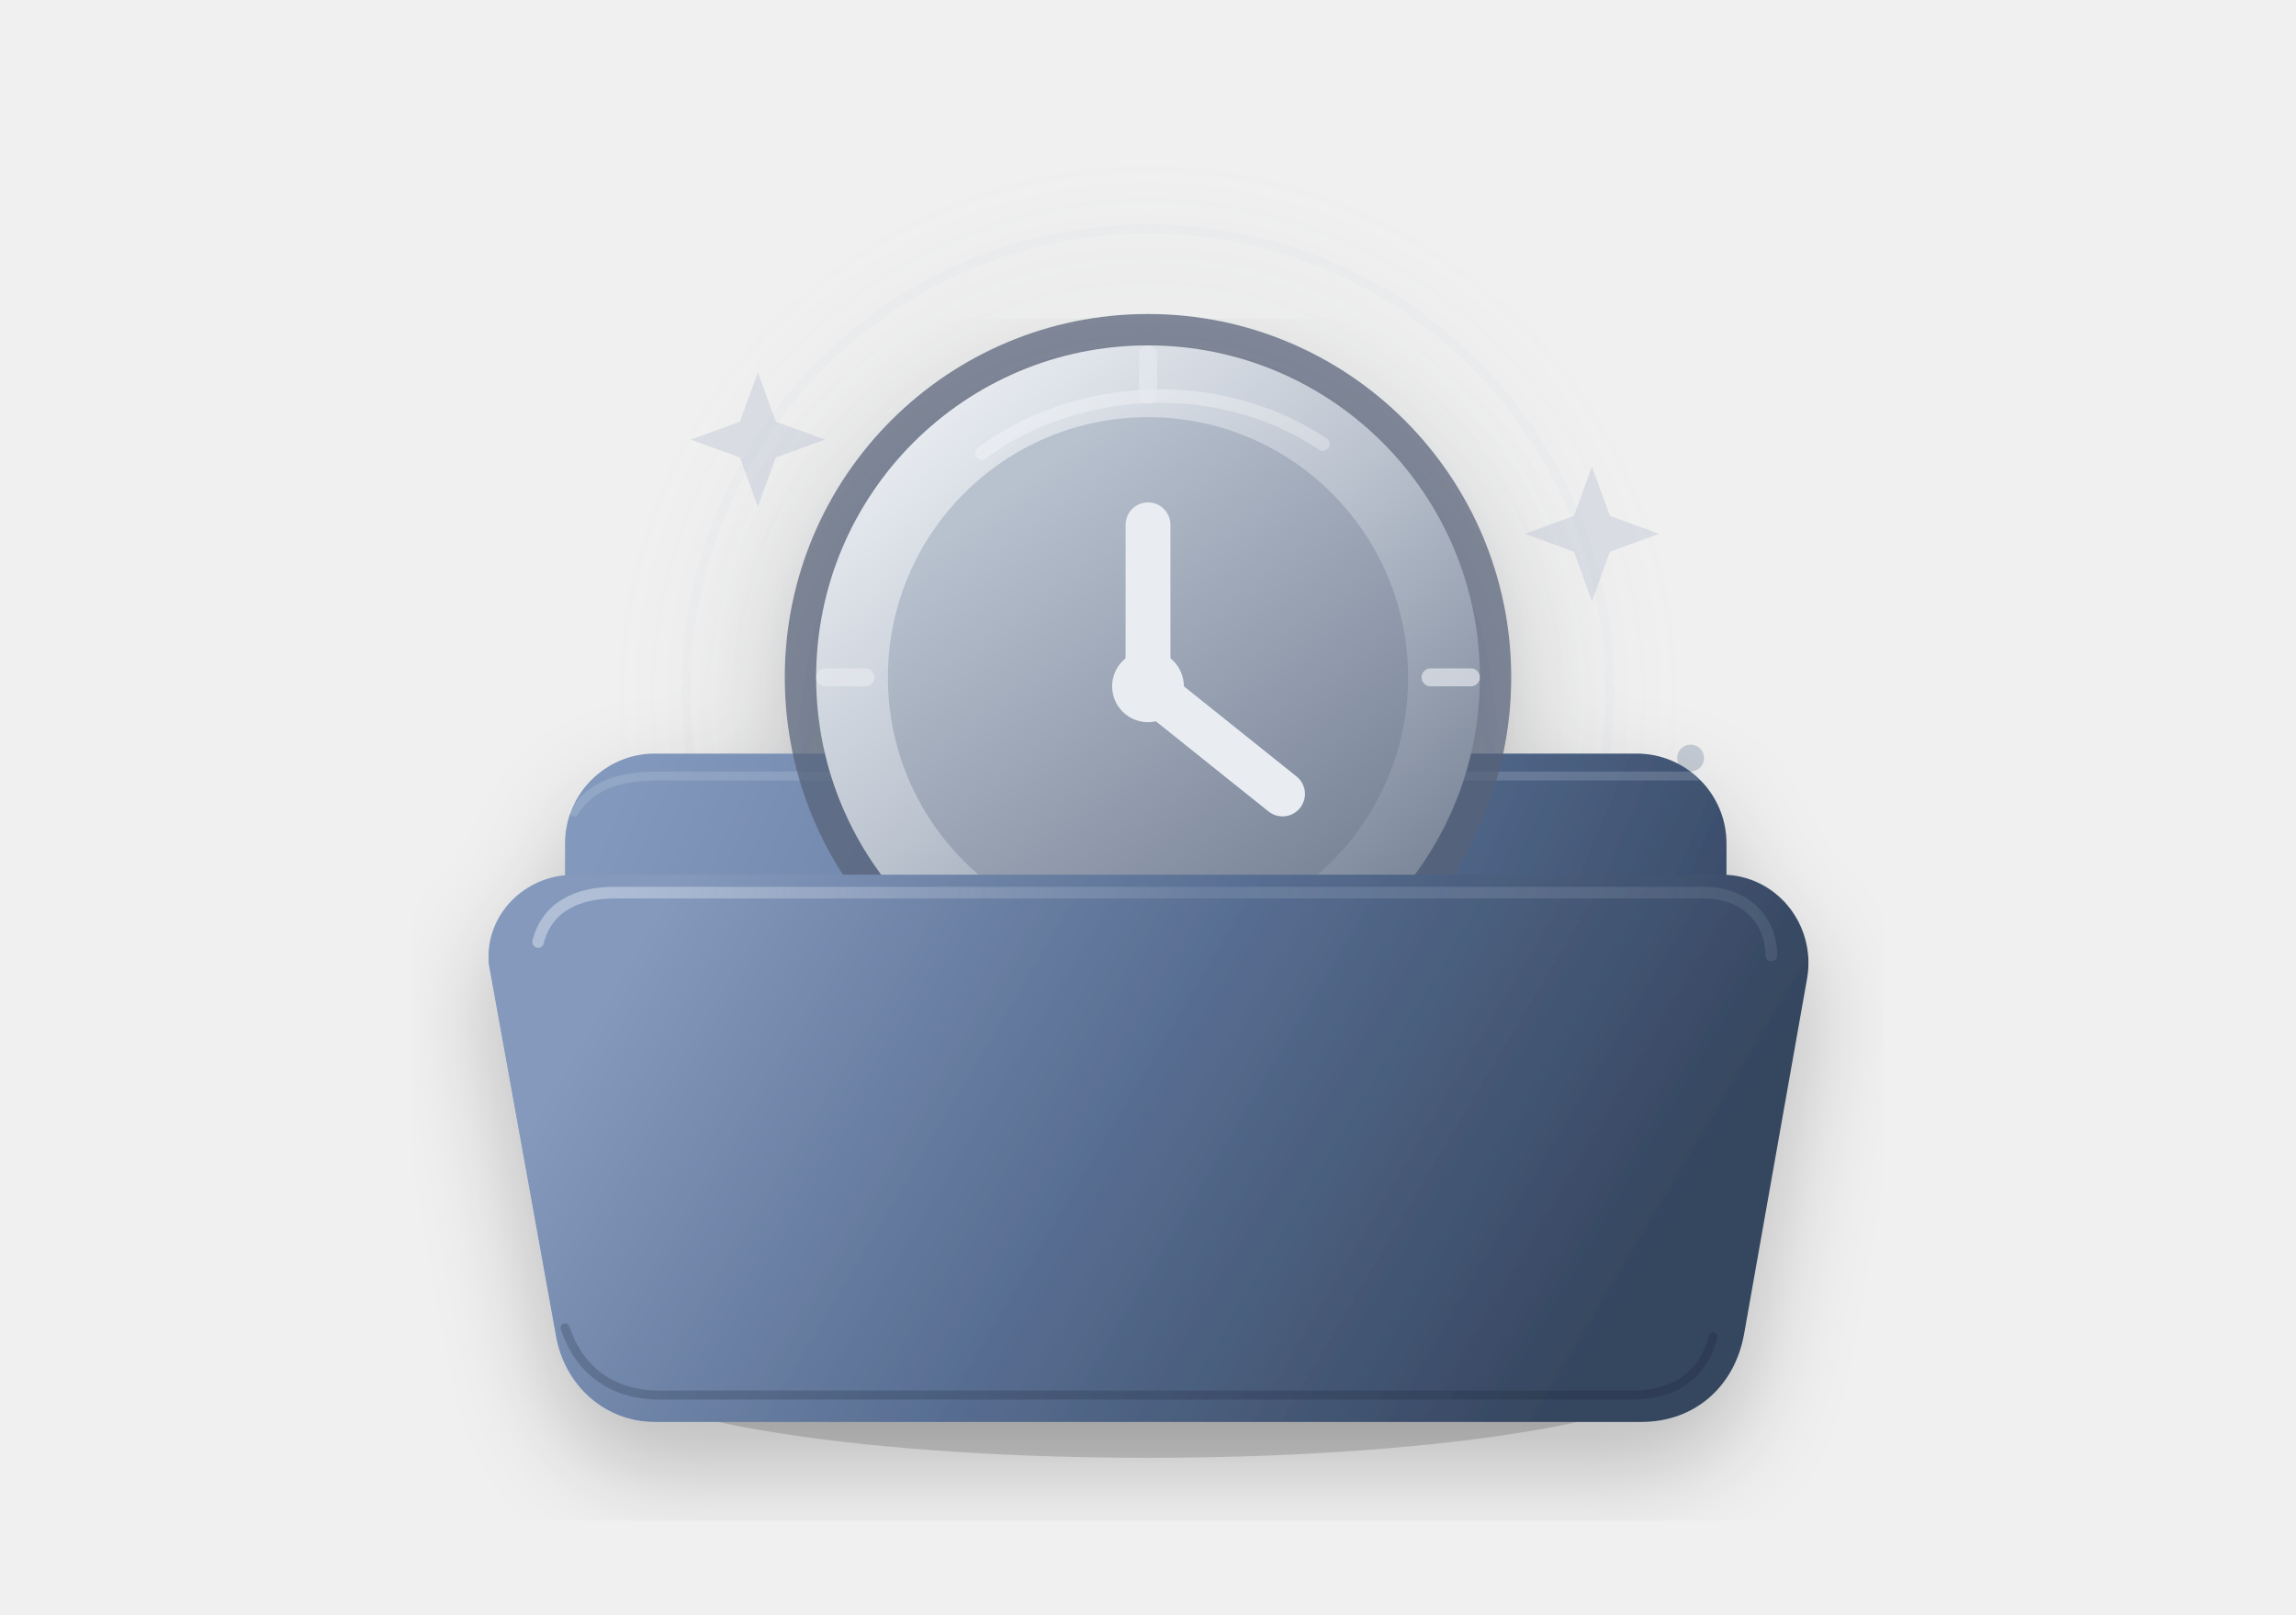
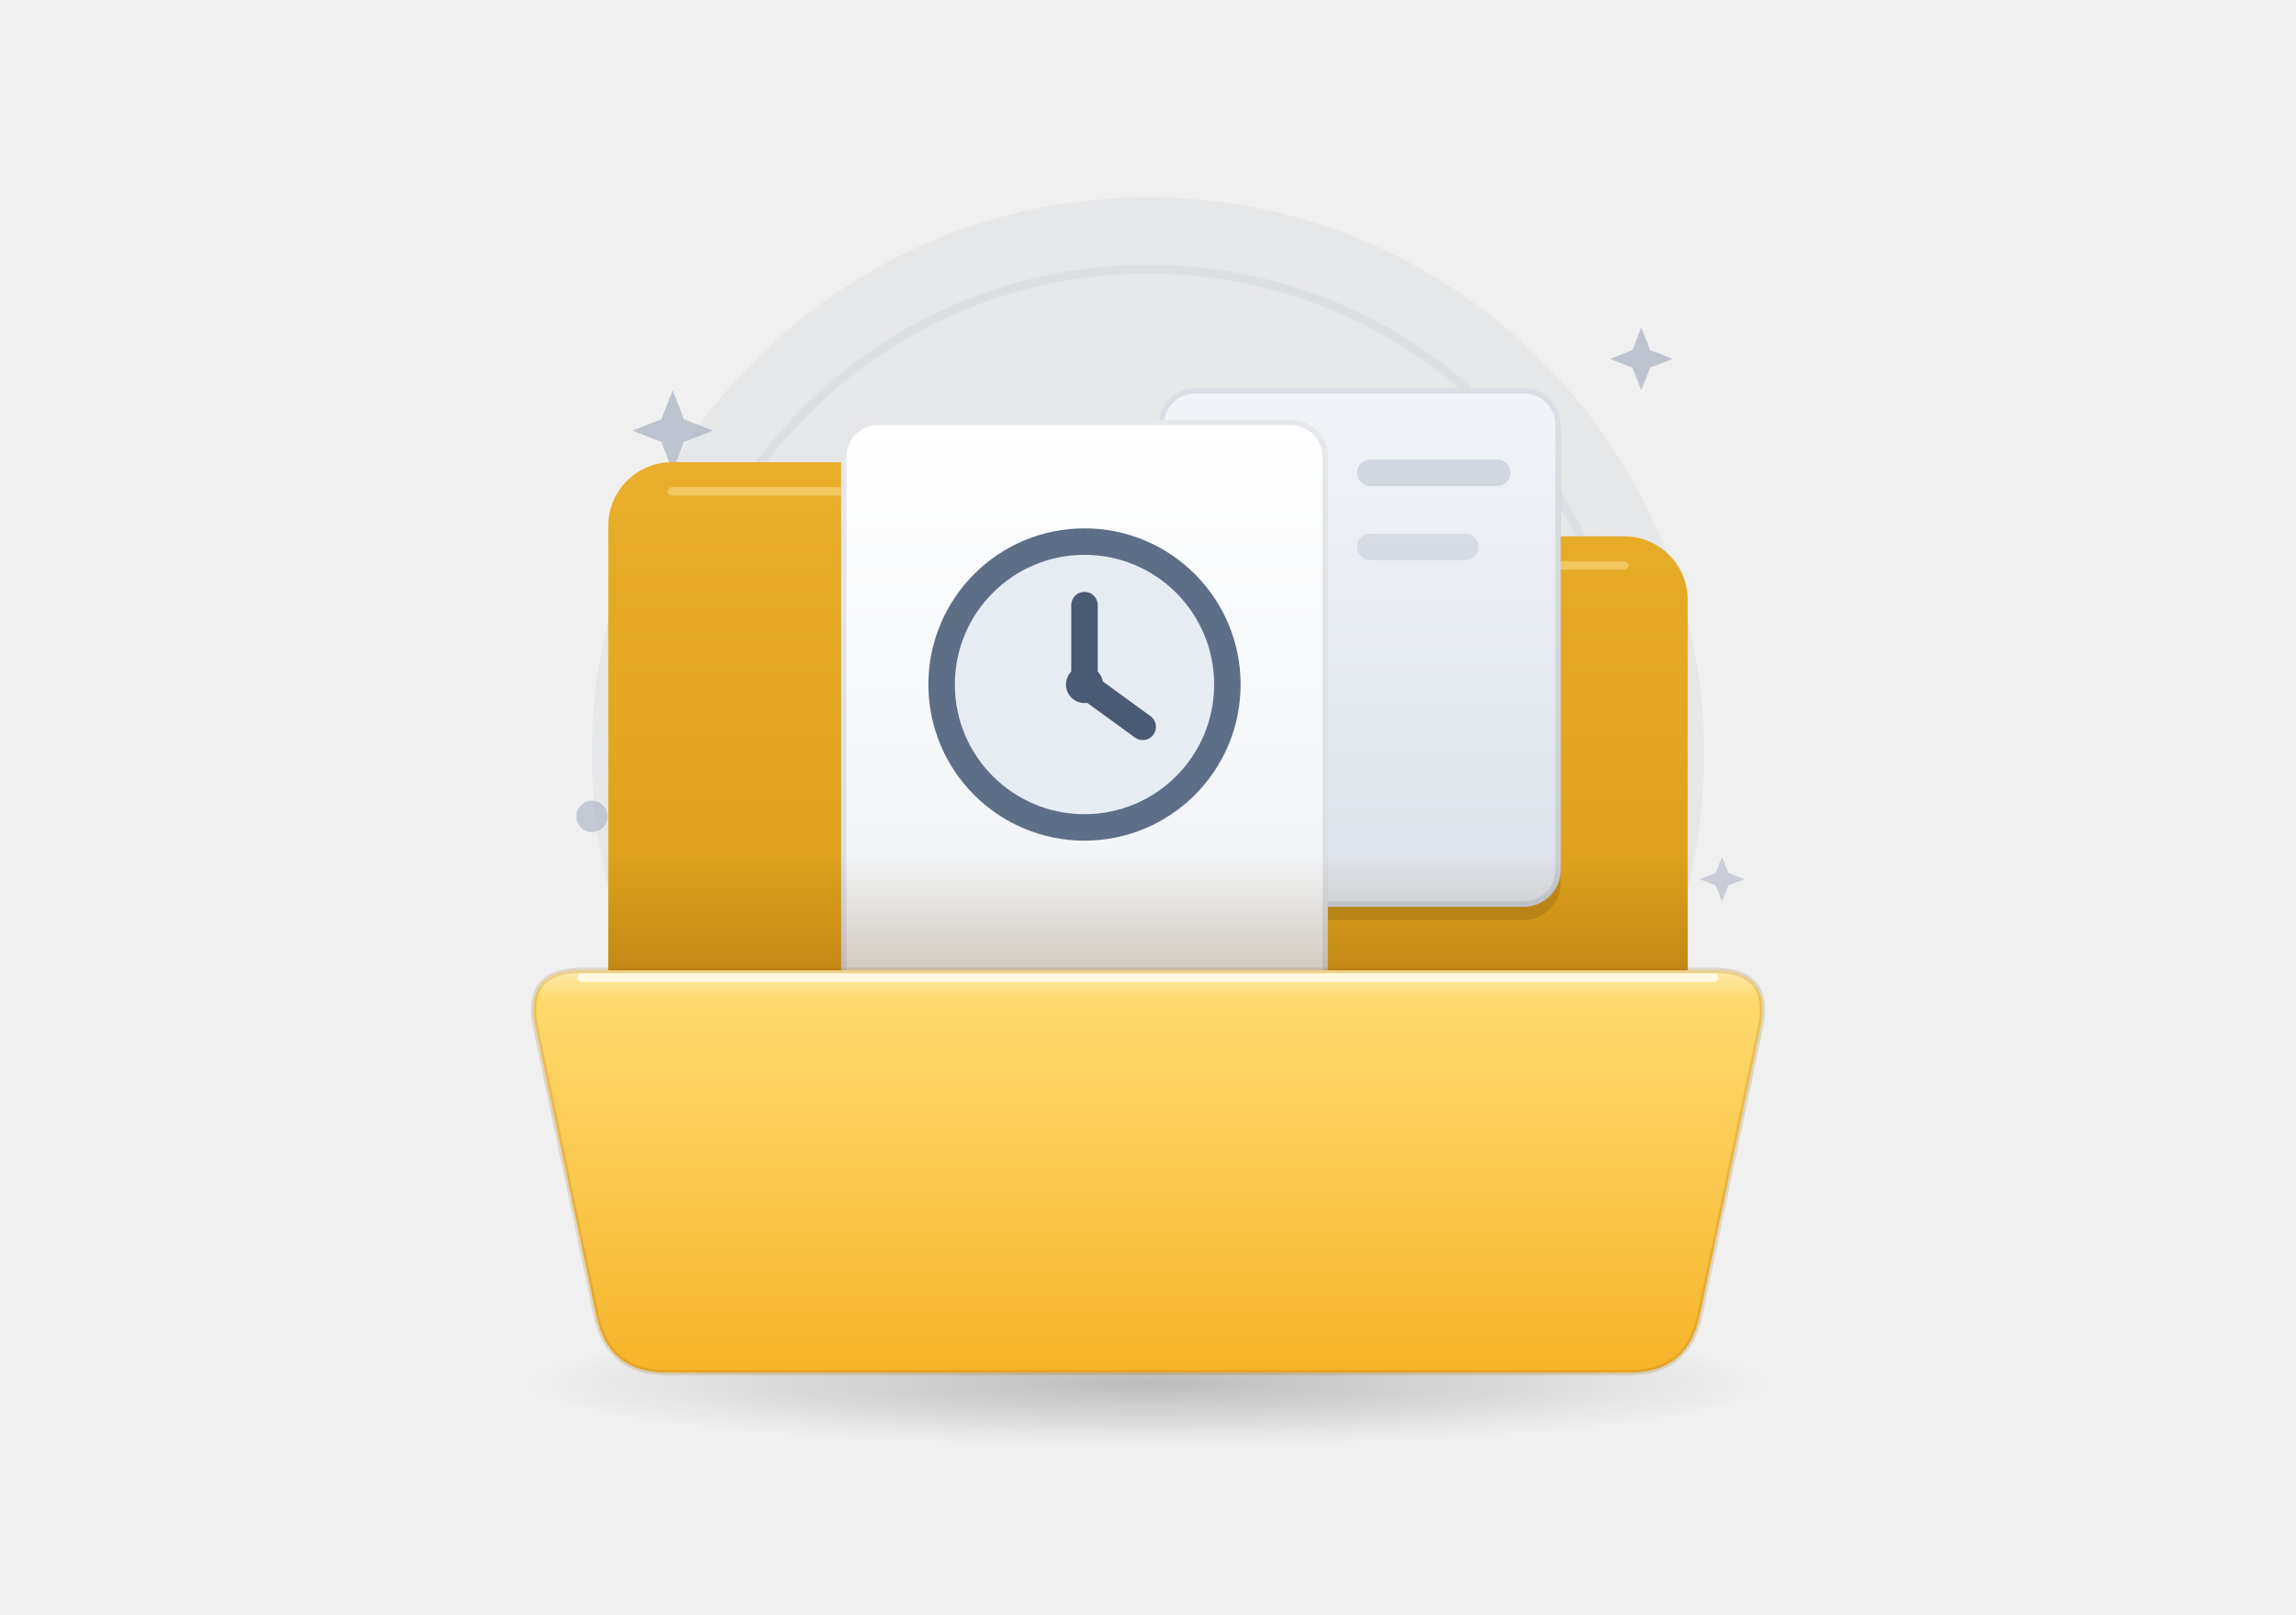
<svg xmlns="http://www.w3.org/2000/svg" width="512" height="360" viewBox="0 0 512 360" fill="none">
  <defs>
-     <radialGradient id="ambient" cx="0" cy="0" r="1" gradientTransform="translate(256 155) rotate(90) scale(120)" gradientUnits="userSpaceOnUse">
-       <stop stop-color="#AAB4C6" stop-opacity="0.13" />
-       <stop offset="1" stop-color="#7D899F" stop-opacity="0" />
+     <linearGradient id="folderBack" x1="0" y1="50" x2="0" y2="214" gradientUnits="userSpaceOnUse">
+       <stop stop-color="#E9AE2B" />
+       <stop offset="1" stop-color="#D2930F" />
+     </linearGradient>
+     <linearGradient id="folderFront" x1="0" y1="146" x2="0" y2="222" gradientUnits="userSpaceOnUse">
+       <stop stop-color="#FFEBB0" />
+       <stop offset="0.07" stop-color="#FFDA6E" />
+       <stop offset="1" stop-color="#F6B42A" />
+     </linearGradient>
+     <linearGradient id="pocketShade" x1="0" y1="124" x2="0" y2="146" gradientUnits="userSpaceOnUse">
+       <stop stop-color="#6E3C00" stop-opacity="0" />
+       <stop offset="1" stop-color="#6E3C00" stop-opacity="0.22" />
+     </linearGradient>
+     <radialGradient id="ground" cx="0" cy="0" r="1" gradientUnits="userSpaceOnUse" gradientTransform="translate(128 224) scale(118 12)">
+       <stop stop-color="#000000" stop-opacity="0.22" />
+       <stop offset="1" stop-color="#000000" stop-opacity="0" />
    </radialGradient>
-     <linearGradient id="folderBack" x1="139" y1="174" x2="369" y2="273" gradientUnits="userSpaceOnUse">
-       <stop stop-color="#8298BC" />
-       <stop offset="0.52" stop-color="#60779D" />
-       <stop offset="1" stop-color="#354763" />
+     <linearGradient id="paper" x1="0" y1="0" x2="0" y2="1">
+       <stop stop-color="#FFFFFF" />
+       <stop offset="1" stop-color="#EEF1F5" />
    </linearGradient>
-     <linearGradient id="folderFront" x1="145" y1="205" x2="343" y2="323" gradientUnits="userSpaceOnUse">
-       <stop stop-color="#8499BC" />
-       <stop offset="0.48" stop-color="#586E92" />
-       <stop offset="1" stop-color="#35465F" />
+     <linearGradient id="paperRear" x1="0" y1="0" x2="0" y2="1">
+       <stop stop-color="#F1F4F8" />
+       <stop offset="1" stop-color="#DCE2EA" />
    </linearGradient>
-     <linearGradient id="folderEdge" x1="133" y1="205" x2="374" y2="231" gradientUnits="userSpaceOnUse">
-       <stop stop-color="#D3DCEB" stop-opacity="0.55" />
-       <stop offset="0.55" stop-color="#9CAAC1" stop-opacity="0.24" />
-       <stop offset="1" stop-color="#E0E6EF" stop-opacity="0.1" />
-     </linearGradient>
-     <linearGradient id="clockFace" x1="199" y1="86" x2="310" y2="220" gradientUnits="userSpaceOnUse">
-       <stop stop-color="#EEF1F5" />
-       <stop offset="0.46" stop-color="#BBC3CF" />
-       <stop offset="1" stop-color="#707C90" />
-     </linearGradient>
-     <linearGradient id="clockInner" x1="221" y1="112" x2="291" y2="205" gradientUnits="userSpaceOnUse">
-       <stop stop-color="#B8C1CE" />
-       <stop offset="1" stop-color="#788397" />
-     </linearGradient>
-     <filter id="shadow" x="92" y="61" width="328" height="278" filterUnits="userSpaceOnUse" color-interpolation-filters="sRGB">
-       <feDropShadow dx="0" dy="10" stdDeviation="11" flood-color="#05070B" flood-opacity="0.22" />
-     </filter>
  </defs>
-   <ellipse cx="256" cy="304" rx="122" ry="21" fill="#080A0F" fill-opacity="0.16" />
-   <circle cx="256" cy="154" r="118" fill="url(#ambient)" />
-   <circle cx="256" cy="154" r="103" stroke="#B5BECE" stroke-opacity="0.055" stroke-width="2" />
-   <g opacity="0.52">
-     <path d="M169 83L173 94L184 98L173 102L169 113L165 102L154 98L165 94L169 83Z" fill="#C5CCD8" />
-     <path d="M355 104L359 115L370 119L359 123L355 134L351 123L340 119L351 115L355 104Z" fill="#C5CCD8" />
-     <circle cx="144" cy="177" r="4" fill="#9EA9BA" />
-     <circle cx="377" cy="169" r="3" fill="#9EA9BA" />
-   </g>
-   <g filter="url(#shadow)">
-     <path d="M126 222V188C126 177 135 168 146 168H188L203 153C207 149 212 147 218 147H260C267 147 273 151 277 157L285 168H365C376 168 385 177 385 188V222H126Z" fill="url(#folderBack)" />
-     <path d="M128 181C132 175 138 173 147 173H192L207 158C211 154 216 153 221 153H258C264 153 269 156 272 161L280 173H379" stroke="#D6DEEB" stroke-opacity="0.2" stroke-width="2" stroke-linecap="round" />
-     <g id="clock">
-       <circle cx="256" cy="151" r="81" fill="#566277" fill-opacity="0.72" />
-       <circle cx="256" cy="151" r="74" fill="url(#clockFace)" />
-       <circle cx="256" cy="151" r="58" fill="url(#clockInner)" />
-       <path d="M219 101C239 86 271 83 295 99" stroke="#FFFFFF" stroke-opacity="0.3" stroke-width="3" stroke-linecap="round" />
-       <path d="M256 117V153L286 177" stroke="#E9EDF2" stroke-width="10" stroke-linecap="round" stroke-linejoin="round" />
-       <circle cx="256" cy="153" r="8" fill="#E9EDF2" />
-       <path d="M256 79V88M328 151H319M256 223V214M184 151H193" stroke="#E6EAF0" stroke-opacity="0.68" stroke-width="4" stroke-linecap="round" />
-     </g>
-     <path d="M109 215C108 204 117 195 128 195H384C396 195 405 206 403 218L389 297C387 309 378 317 366 317H146C135 317 126 309 124 298L109 215Z" fill="url(#folderFront)" />
-     <path d="M120 210C122 202 129 199 137 199H380C389 199 395 205 395 213" stroke="url(#folderEdge)" stroke-width="2.6" stroke-linecap="round" />
-     <path d="M126 296C129 305 136 311 147 311H364C374 311 380 306 382 298" stroke="#172033" stroke-opacity="0.22" stroke-width="2" stroke-linecap="round" />
+   <circle cx="256" cy="168" r="124" fill="#8A96A8" fill-opacity="0.09" />
+   <circle cx="256" cy="168" r="108" stroke="#8A96A8" stroke-opacity="0.10" stroke-width="2" />
+   <path d="M150 87L152.52 93.48L159 96L152.52 98.52L150 105L147.48 98.52L141 96L147.48 93.48Z" fill="#A7B1C2" fill-opacity="0.7" />
+   <path d="M366 73L367.96 78.04L373 80L367.96 81.96L366 87L364.04 81.96L359 80L364.04 78.04Z" fill="#A7B1C2" fill-opacity="0.7" />
+   <path d="M384 191L385.4 194.6L389 196L385.4 197.4L384 201L382.6 197.4L379 196L382.6 194.6Z" fill="#A7B1C2" fill-opacity="0.55" />
+   <circle cx="132" cy="182" r="3.5" fill="#A7B1C2" fill-opacity="0.6" />
+   <circle cx="356" cy="122" r="2.5" fill="#A7B1C2" fill-opacity="0.6" />
+   <g transform="translate(104.96 44.04) scale(1.18)">
+     <ellipse cx="128" cy="224" rx="118" ry="12" fill="url(#ground)" />
+     <path d="M26 62C26 55.4 31.4 50 38 50H92C96 50 99 51.4 102 54L114 64H218C224.6 64 230 69.4 230 76V214H26Z" fill="url(#folderBack)" />
+     <path d="M38 55.5H91.5C94.5 55.5 96.8 56.5 99 58.5L112 69.5H218" stroke="#FFE7A3" stroke-opacity="0.45" stroke-width="1.6" stroke-linecap="round" />
+     <rect x="130" y="38.5" width="76" height="98" rx="7" fill="#3A2400" fill-opacity="0.16" />
+     <rect x="130" y="36" width="76" height="98" rx="7" fill="url(#paperRear)" />
+     <rect x="130.5" y="36.5" width="75" height="97" rx="6.5" stroke="#30405A" stroke-opacity="0.12" />
+     <path d="M170 52H194" stroke="#5E6E87" stroke-opacity="0.2" stroke-width="5" stroke-linecap="round" />
+     <path d="M170 66H188" stroke="#5E6E87" stroke-opacity="0.15" stroke-width="5" stroke-linecap="round" />
+     <rect x="70" y="44.5" width="92" height="112" rx="7" fill="#3A2400" fill-opacity="0.16" />
+     <rect x="70" y="42" width="92" height="112" rx="7" fill="url(#paper)" />
+     <rect x="70.5" y="42.5" width="91" height="111" rx="6.5" stroke="#30405A" stroke-opacity="0.12" />
+     <circle cx="116" cy="92" r="27" fill="#E7ECF2" />
+     <circle cx="116" cy="92" r="27" stroke="#5E6E87" stroke-width="5" />
+     <path d="M116 77V92L127 100" stroke="#4A5A73" stroke-width="5" stroke-linecap="round" stroke-linejoin="round" />
+     <circle cx="116" cy="92" r="3.5" fill="#4A5A73" />
+     <rect x="26" y="112" width="204" height="34" fill="url(#pocketShade)" />
+     <path d="M12.27 156.76Q10 146 21 146L235 146Q246 146 243.73 156.76L232.27 211.24Q230 222 219 222L37 222Q26 222 23.73 211.24Z" fill="url(#folderFront)" />
+     <path d="M21 147.4H235" stroke="#FFFAE4" stroke-opacity="0.95" stroke-width="1.6" stroke-linecap="round" />
+     <path d="M12.27 156.76Q10 146 21 146L235 146Q246 146 243.73 156.76L232.27 211.24Q230 222 219 222L37 222Q26 222 23.73 211.24Z" stroke="#965A00" stroke-opacity="0.18" />
  </g>
</svg>
